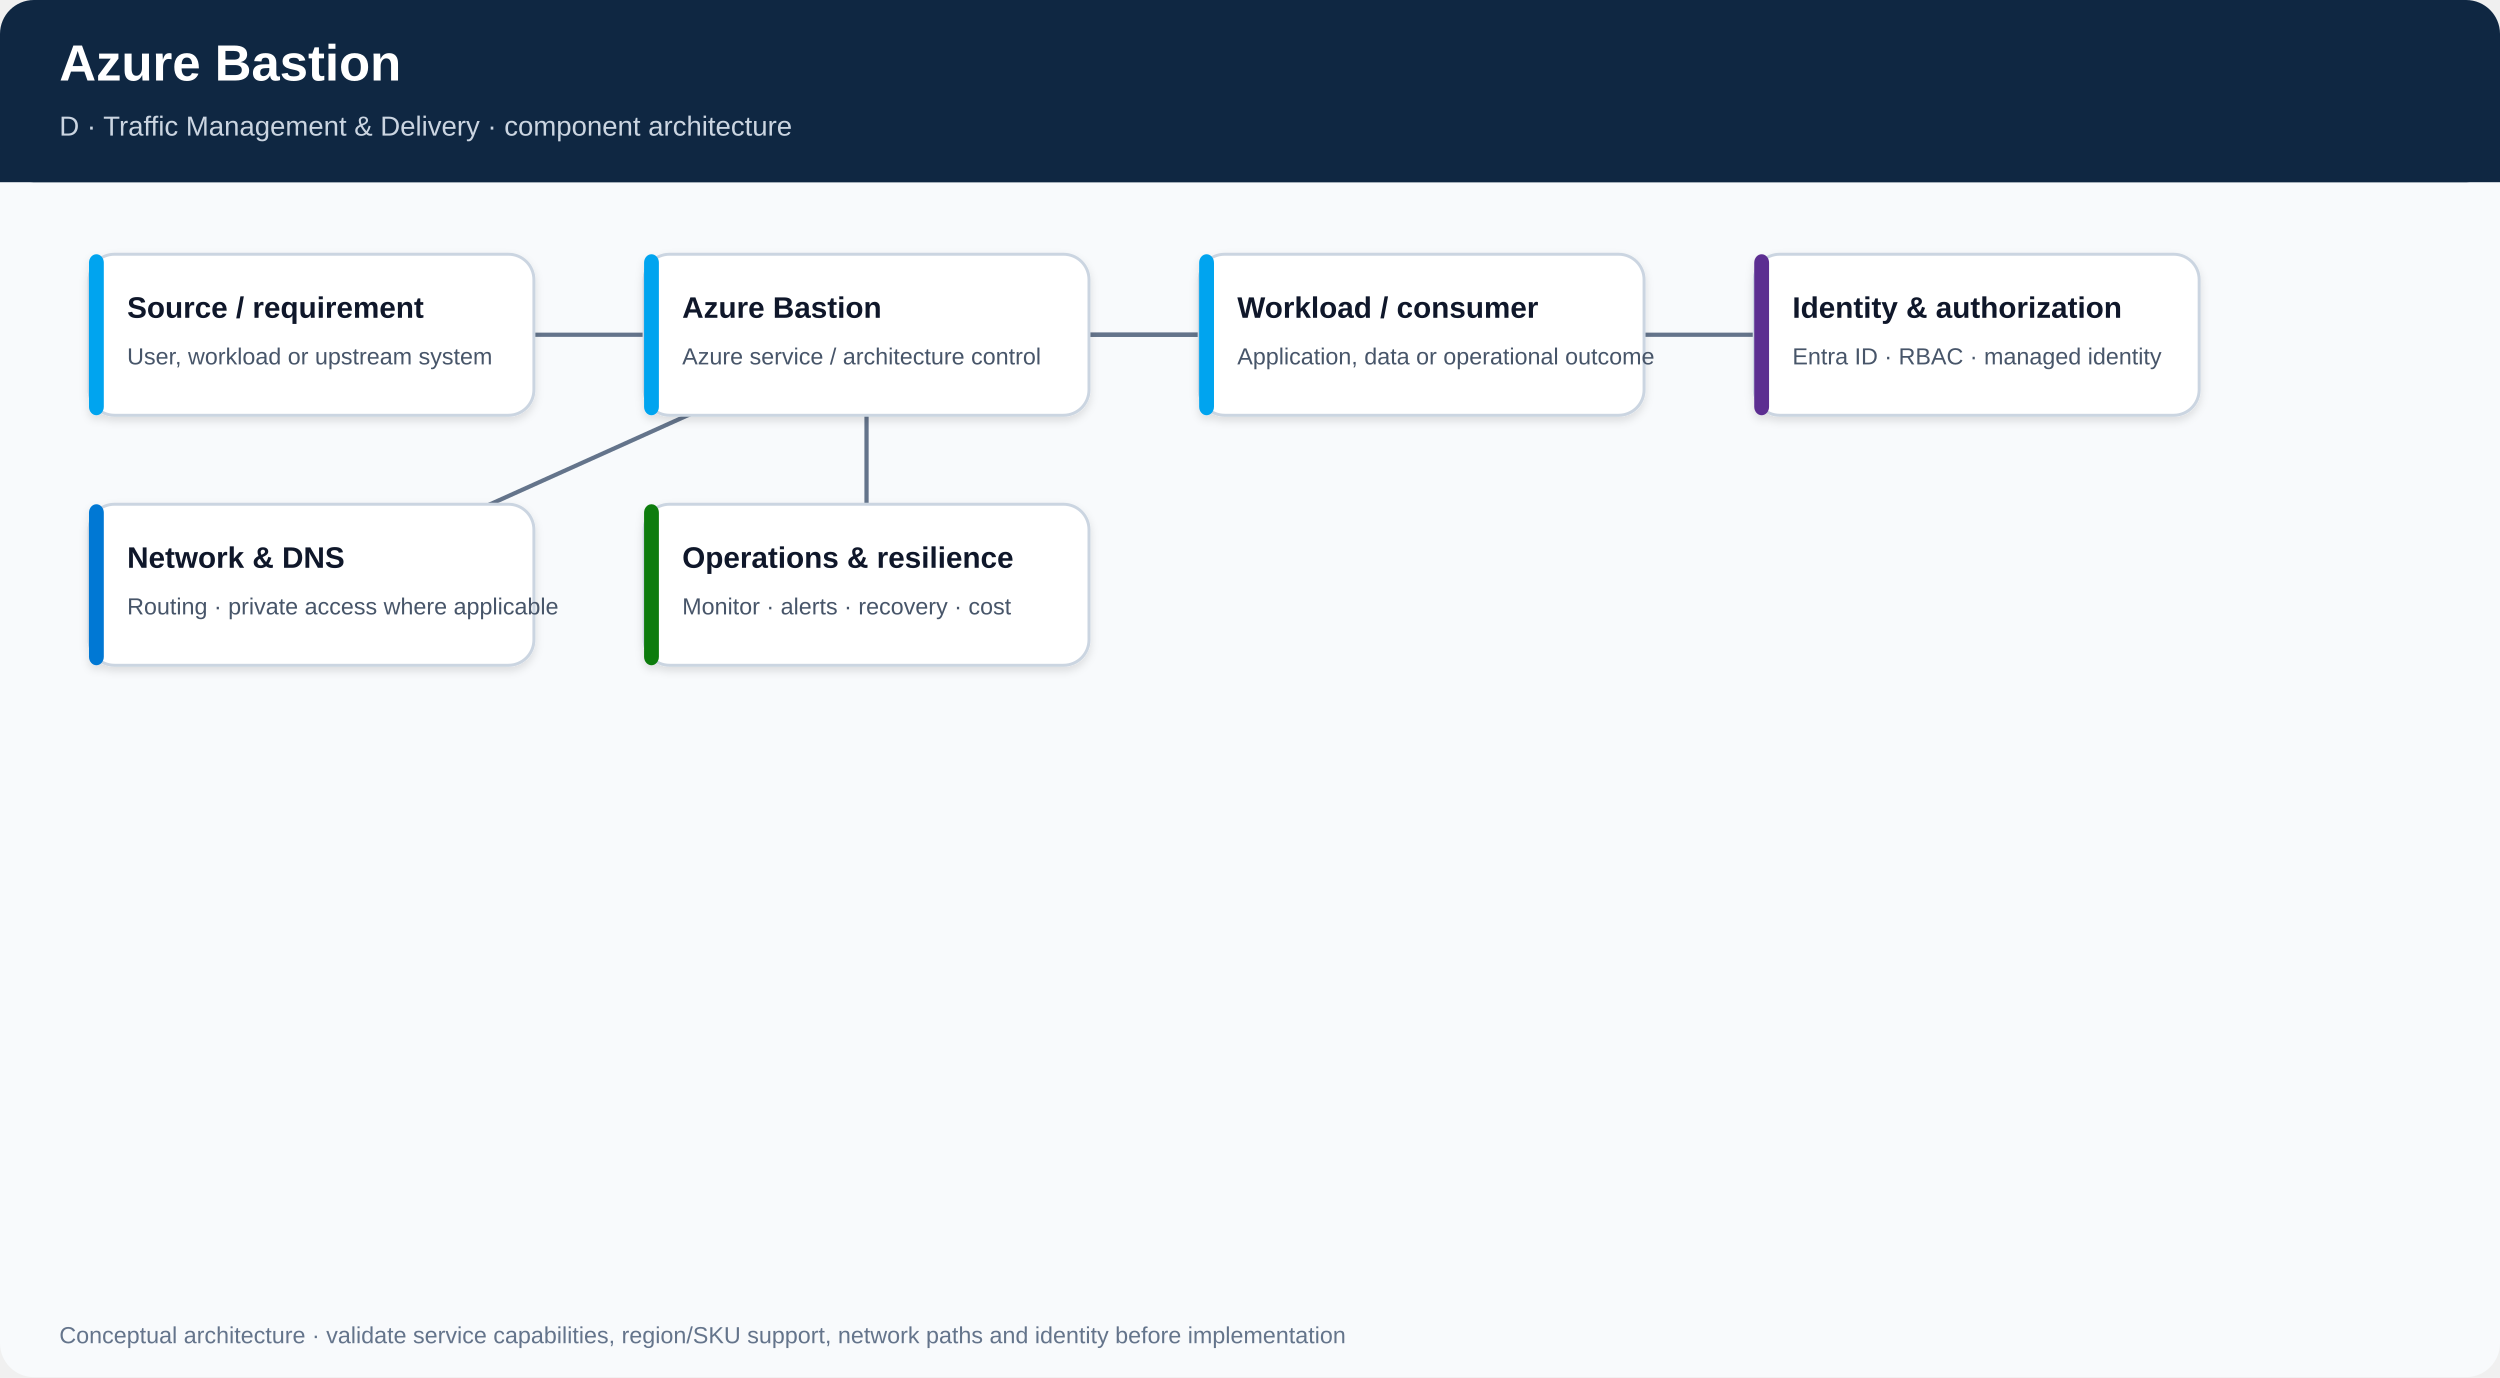
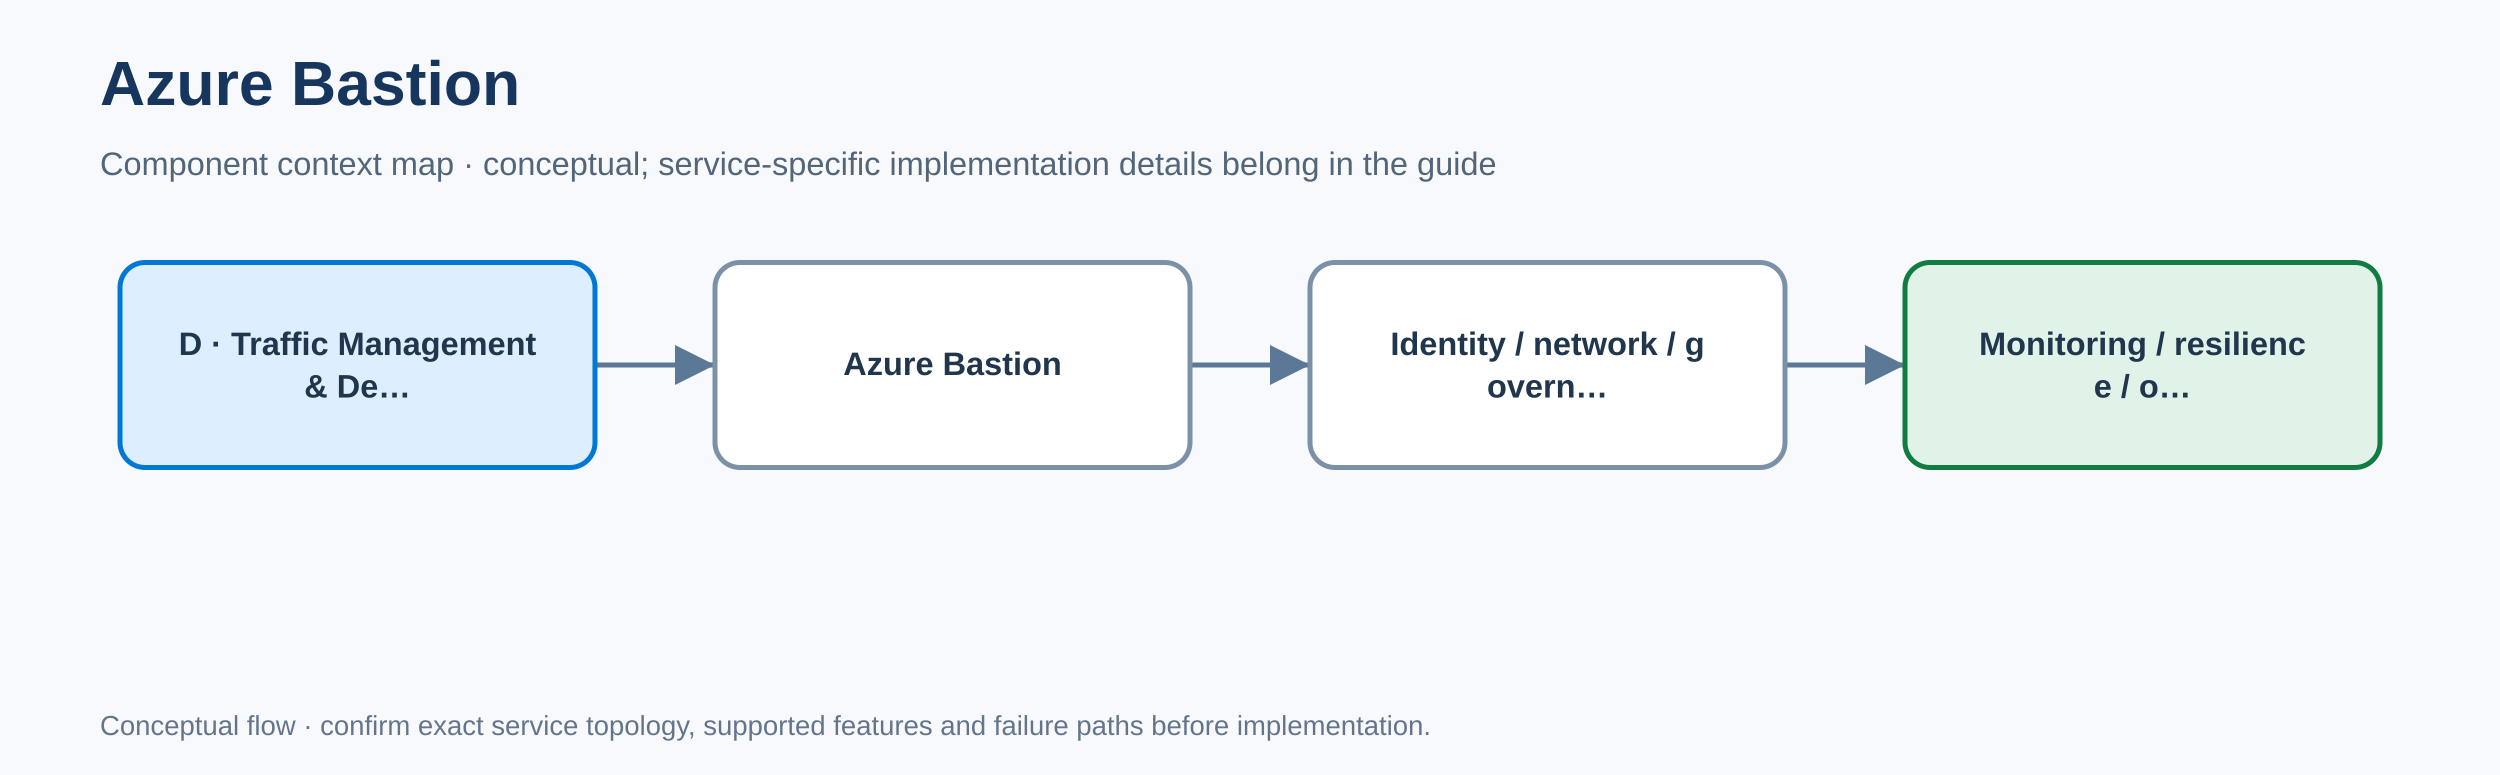
- <svg xmlns="http://www.w3.org/2000/svg" width="1180" height="650" viewBox="0 0 1180 650">
+ <svg xmlns="http://www.w3.org/2000/svg" width="1000" height="310" viewBox="0 0 1000 310">
+   <rect width="100%" height="100%" fill="#f7f9fc" />
+   <text x="40" y="42" font-family="Segoe UI,Arial" font-size="25" font-weight="700" fill="#17365d">Azure Bastion</text>
+   <text x="40" y="70" font-family="Segoe UI,Arial" font-size="13" fill="#526579">Component context map · conceptual; service-specific implementation details belong in the guide</text>
+   <path d="M 238 146 L 286 146" fill="none" stroke="#5b7896" stroke-width="2" marker-end="url(#arrow)" />
+   <path d="M 476 146 L 524 146" fill="none" stroke="#5b7896" stroke-width="2" marker-end="url(#arrow)" />
+   <path d="M 714 146 L 762 146" fill="none" stroke="#5b7896" stroke-width="2" marker-end="url(#arrow)" />
  <defs>
    <marker id="arrow" markerWidth="10" markerHeight="8" refX="8" refY="4" orient="auto">
-       <path d="M0,0 L8,4 L0,8 Z" fill="#64748b" />
+       <path d="M0,0 L8,4 L0,8 z" fill="#5b7896" />
    </marker>
-     <filter id="shadow" x="-20%" y="-20%" width="140%" height="140%">
-       <feDropShadow dx="0" dy="2" stdDeviation="2" flood-opacity=".12" />
-     </filter>
  </defs>
-   <rect width="100%" height="100%" rx="16" fill="#f8fafc" />
-   <rect x="0" y="0" width="1180" height="86" rx="16" fill="#0f2742" />
-   <rect x="0" y="70" width="1180" height="16" fill="#0f2742" />
-   <text x="28" y="38" font-family="Segoe UI,Arial" font-size="24" font-weight="700" fill="#fff">Azure Bastion</text>
-   <text x="28" y="64" font-family="Segoe UI,Arial" font-size="13" fill="#cbd5e1">D · Traffic Management &amp; Delivery · component architecture</text>
-   <path d="M 147 158 L 409 158" fill="none" stroke="#64748b" stroke-width="2" marker-end="url(#arrow)" />
-   <path d="M 409 158 L 671 158" fill="none" stroke="#64748b" stroke-width="2" marker-end="url(#arrow)" />
-   <path d="M 933 158 L 409 158" fill="none" stroke="#64748b" stroke-width="2" marker-end="url(#arrow)" />
-   <path d="M 147 276 L 409 158" fill="none" stroke="#64748b" stroke-width="2" marker-end="url(#arrow)" />
-   <path d="M 409 276 L 409 158" fill="none" stroke="#64748b" stroke-width="2" marker-end="url(#arrow)" />
-   <g filter="url(#shadow)">
-     <rect x="42" y="120" width="210" height="76" rx="12" fill="#fff" stroke="#cbd5e1" stroke-width="1.4" />
-     <rect x="42" y="120" width="7" height="76" rx="4" fill="#00A4EF" />
-   </g>
-   <text x="60" y="150" font-family="Segoe UI,Arial" font-size="14" font-weight="700" fill="#0f172a">Source / requirement</text>
-   <text x="60" y="172" font-family="Segoe UI,Arial" font-size="11" fill="#475569">User, workload or upstream system</text>
-   <g filter="url(#shadow)">
-     <rect x="304" y="120" width="210" height="76" rx="12" fill="#fff" stroke="#cbd5e1" stroke-width="1.4" />
-     <rect x="304" y="120" width="7" height="76" rx="4" fill="#00A4EF" />
-   </g>
-   <text x="322" y="150" font-family="Segoe UI,Arial" font-size="14" font-weight="700" fill="#0f172a">Azure Bastion</text>
-   <text x="322" y="172" font-family="Segoe UI,Arial" font-size="11" fill="#475569">Azure service / architecture control</text>
-   <g filter="url(#shadow)">
-     <rect x="566" y="120" width="210" height="76" rx="12" fill="#fff" stroke="#cbd5e1" stroke-width="1.4" />
-     <rect x="566" y="120" width="7" height="76" rx="4" fill="#00A4EF" />
-   </g>
-   <text x="584" y="150" font-family="Segoe UI,Arial" font-size="14" font-weight="700" fill="#0f172a">Workload / consumer</text>
-   <text x="584" y="172" font-family="Segoe UI,Arial" font-size="11" fill="#475569">Application, data or operational outcome</text>
-   <g filter="url(#shadow)">
-     <rect x="828" y="120" width="210" height="76" rx="12" fill="#fff" stroke="#cbd5e1" stroke-width="1.4" />
-     <rect x="828" y="120" width="7" height="76" rx="4" fill="#5C2D91" />
-   </g>
-   <text x="846" y="150" font-family="Segoe UI,Arial" font-size="14" font-weight="700" fill="#0f172a">Identity &amp; authorization</text>
-   <text x="846" y="172" font-family="Segoe UI,Arial" font-size="11" fill="#475569">Entra ID · RBAC · managed identity</text>
-   <g filter="url(#shadow)">
-     <rect x="42" y="238" width="210" height="76" rx="12" fill="#fff" stroke="#cbd5e1" stroke-width="1.4" />
-     <rect x="42" y="238" width="7" height="76" rx="4" fill="#0078D4" />
-   </g>
-   <text x="60" y="268" font-family="Segoe UI,Arial" font-size="14" font-weight="700" fill="#0f172a">Network &amp; DNS</text>
-   <text x="60" y="290" font-family="Segoe UI,Arial" font-size="11" fill="#475569">Routing · private access where applicable</text>
-   <g filter="url(#shadow)">
-     <rect x="304" y="238" width="210" height="76" rx="12" fill="#fff" stroke="#cbd5e1" stroke-width="1.4" />
-     <rect x="304" y="238" width="7" height="76" rx="4" fill="#107C10" />
-   </g>
-   <text x="322" y="268" font-family="Segoe UI,Arial" font-size="14" font-weight="700" fill="#0f172a">Operations &amp; resilience</text>
-   <text x="322" y="290" font-family="Segoe UI,Arial" font-size="11" fill="#475569">Monitor · alerts · recovery · cost</text>
-   <text x="28" y="634" font-family="Segoe UI,Arial" font-size="11" fill="#64748b">Conceptual architecture · validate service capabilities, region/SKU support, network paths and identity before implementation</text>
+   <rect x="48" y="105" width="190" height="82" rx="10" fill="#dceeff" stroke="#0078d4" stroke-width="2" />
+   <text x="143" y="142" text-anchor="middle" font-family="Segoe UI,Arial" font-size="13" font-weight="600" fill="#20364d">D · Traffic Management</text>
+   <text x="143" y="159" text-anchor="middle" font-family="Segoe UI,Arial" font-size="13" font-weight="600" fill="#20364d"> &amp; De…</text>
+   <rect x="286" y="105" width="190" height="82" rx="10" fill="#ffffff" stroke="#7b91a8" stroke-width="2" />
+   <text x="381" y="150" text-anchor="middle" font-family="Segoe UI,Arial" font-size="13" font-weight="600" fill="#20364d">Azure Bastion</text>
+   <rect x="524" y="105" width="190" height="82" rx="10" fill="#ffffff" stroke="#7b91a8" stroke-width="2" />
+   <text x="619" y="142" text-anchor="middle" font-family="Segoe UI,Arial" font-size="13" font-weight="600" fill="#20364d">Identity / network / g</text>
+   <text x="619" y="159" text-anchor="middle" font-family="Segoe UI,Arial" font-size="13" font-weight="600" fill="#20364d">overn…</text>
+   <rect x="762" y="105" width="190" height="82" rx="10" fill="#e1f3e8" stroke="#107c41" stroke-width="2" />
+   <text x="857" y="142" text-anchor="middle" font-family="Segoe UI,Arial" font-size="13" font-weight="600" fill="#20364d">Monitoring / resilienc</text>
+   <text x="857" y="159" text-anchor="middle" font-family="Segoe UI,Arial" font-size="13" font-weight="600" fill="#20364d">e / o…</text>
+   <text x="40" y="294" font-family="Segoe UI,Arial" font-size="11" fill="#64748b">Conceptual flow · confirm exact service topology, supported features and failure paths before implementation.</text>
</svg>
